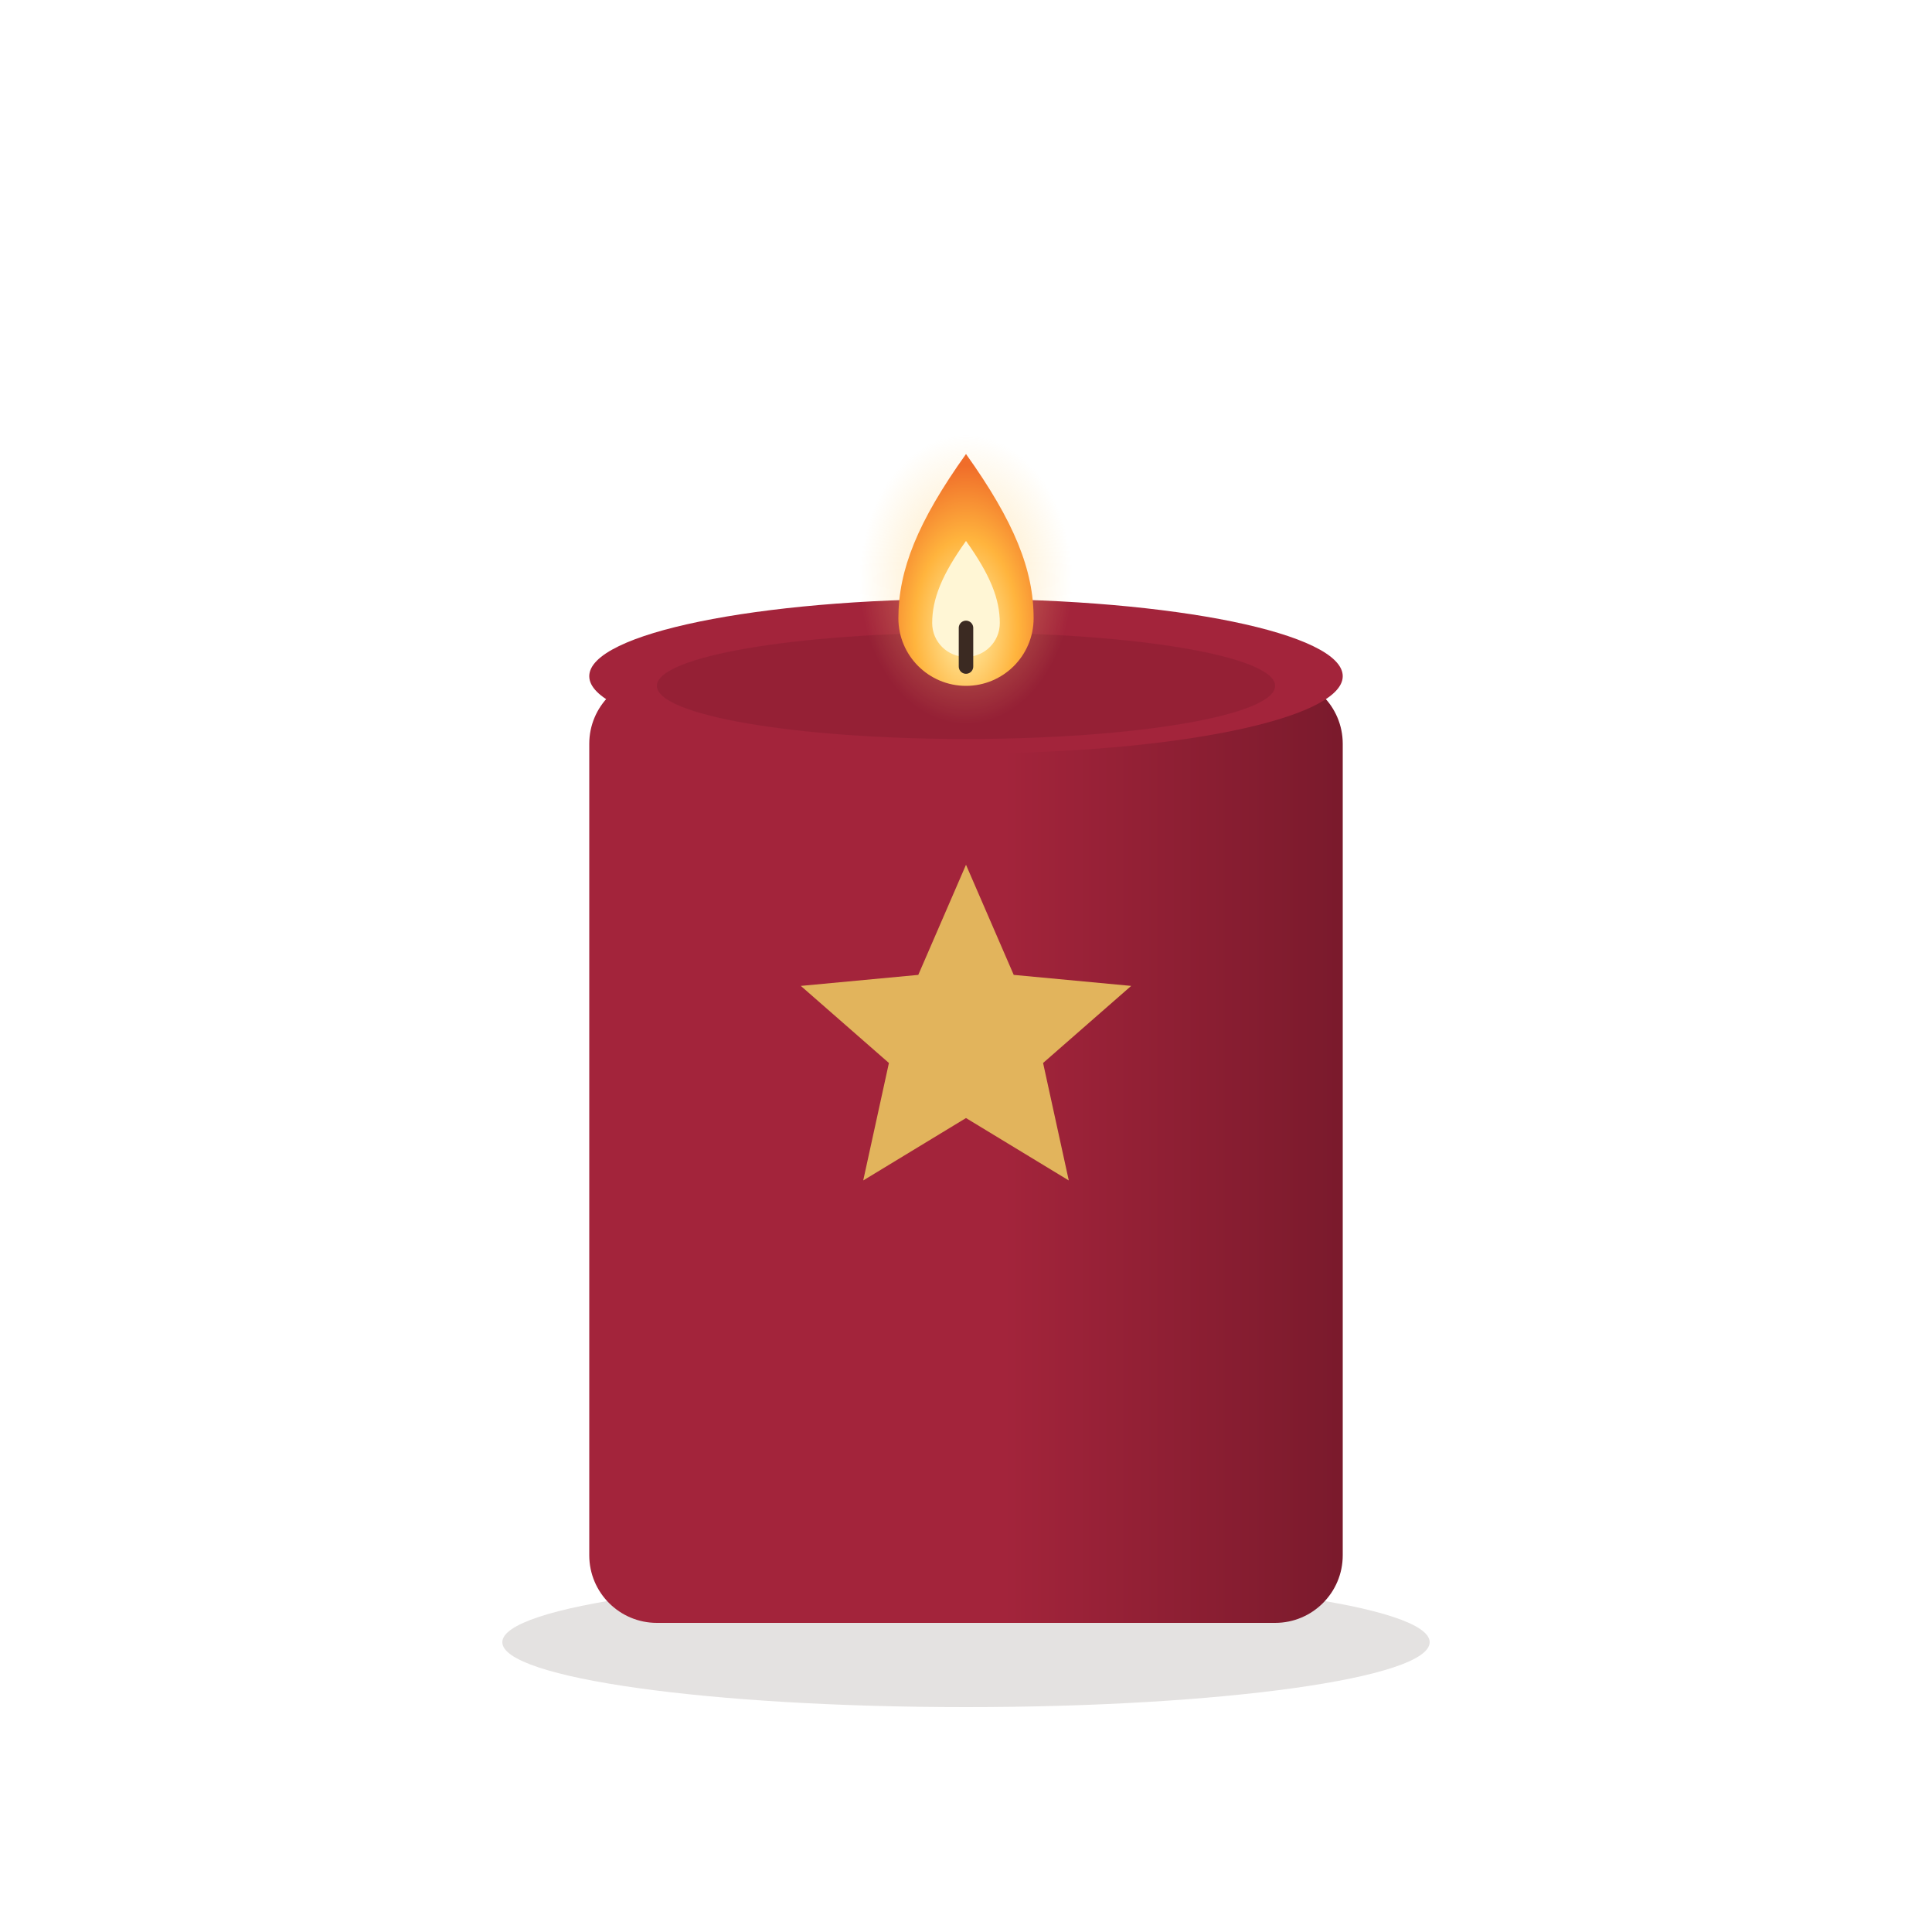
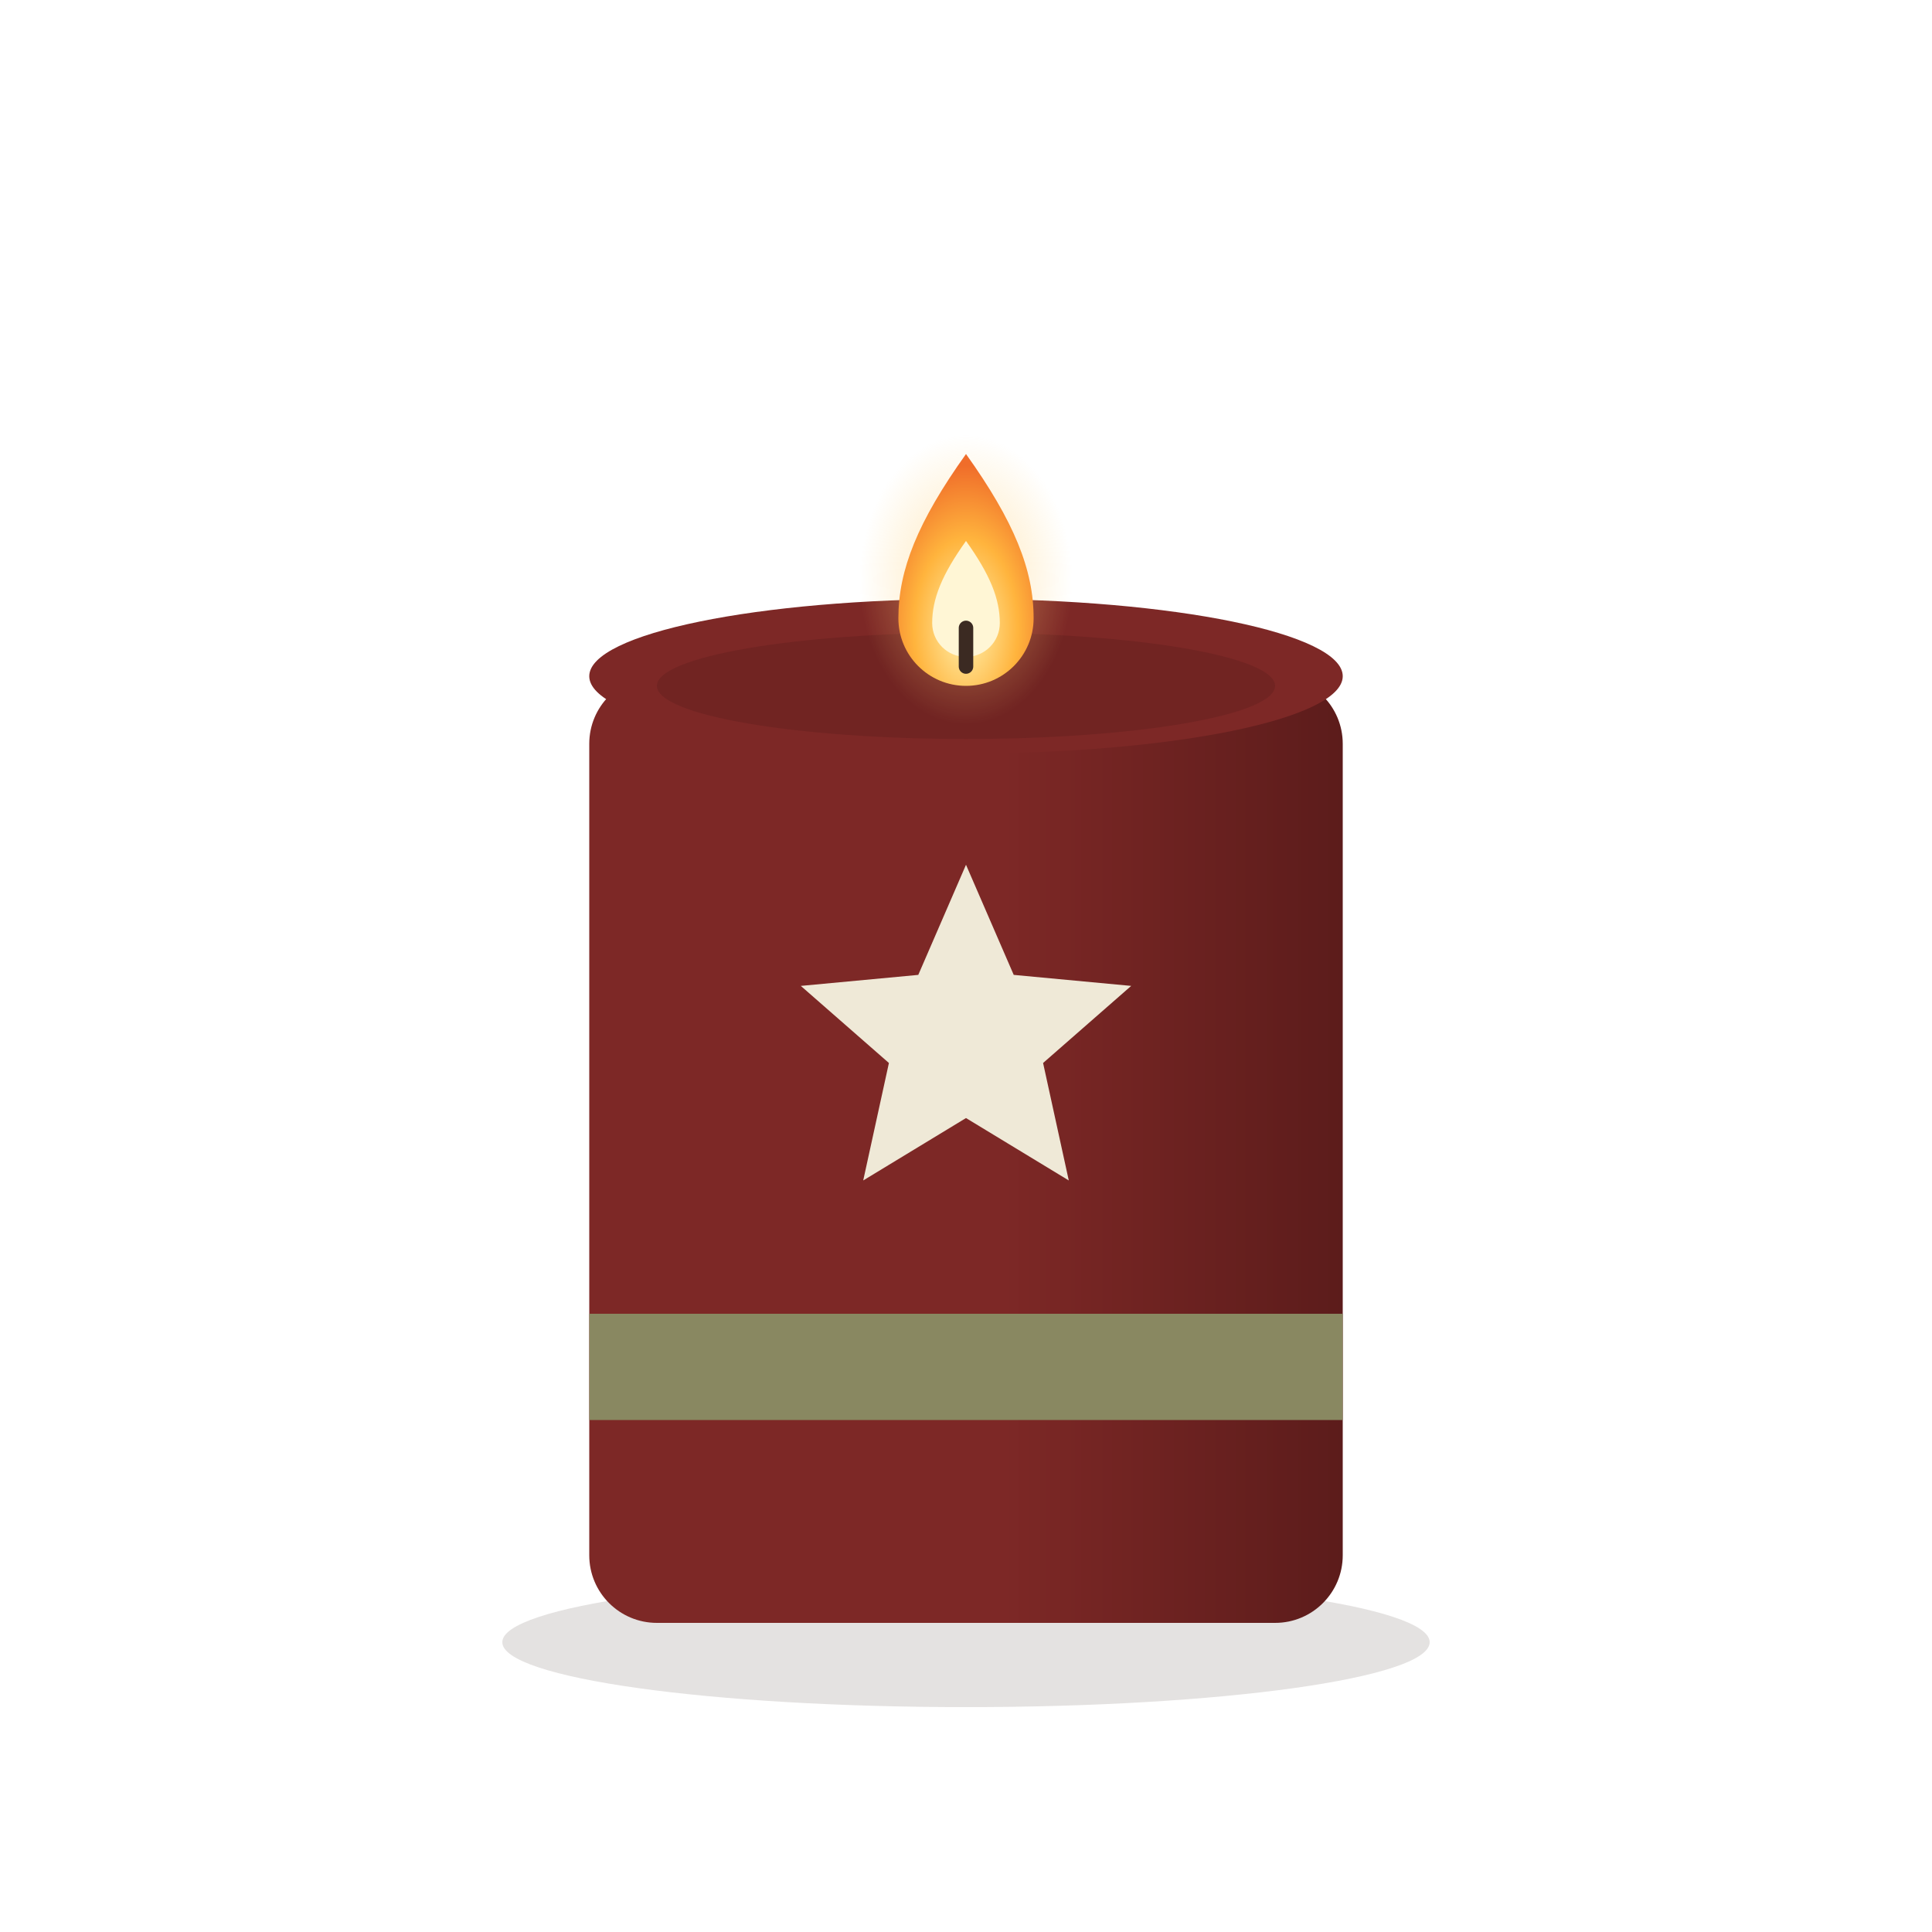
<svg xmlns="http://www.w3.org/2000/svg" viewBox="0 0 400 400" width="800" height="800">
  <defs>
    <linearGradient id="cuerpo" x1="0" x2="1">
-       <stop offset="0" stop-color="#a3243b" />
-       <stop offset=".55" stop-color="#a3243b" />
-       <stop offset="1" stop-color="#7a1a2c" />
+       <stop offset="0" stop-color="#7D2826" />
+       <stop offset=".55" stop-color="#7D2826" />
+       <stop offset="1" stop-color="#5c1c1b" />
    </linearGradient>
    <radialGradient id="llama" cx=".5" cy=".75" r=".7">
      <stop offset="0" stop-color="#fff2b0" />
      <stop offset=".55" stop-color="#ffb43d" />
      <stop offset="1" stop-color="#f06d2a" />
    </radialGradient>
    <radialGradient id="halo">
      <stop offset="0" stop-color="#ffd27a" stop-opacity=".55" />
      <stop offset="1" stop-color="#ffd27a" stop-opacity="0" />
    </radialGradient>
    <linearGradient id="vidrio" x1="0" x2="1">
      <stop offset="0" stop-color="#fff" stop-opacity=".55" />
      <stop offset=".2" stop-color="#fff" stop-opacity=".15" />
      <stop offset=".8" stop-color="#fff" stop-opacity=".1" />
      <stop offset="1" stop-color="#fff" stop-opacity=".45" />
    </linearGradient>
  </defs>
  <ellipse cx="200" cy="340" rx="96" ry="13.44" fill="#3b2a22" opacity=".14" />
  <rect x="122" y="140" width="156" height="196" rx="14" fill="url(#cuerpo)" />
-   <ellipse cx="200" cy="140" rx="78" ry="16" fill="#a3243b" />
-   <ellipse cx="200" cy="142" rx="64" ry="11" fill="#7a1a2c" opacity=".35" />
+   <ellipse cx="200" cy="140" rx="78" ry="16" fill="#7D2826" />
+   <ellipse cx="200" cy="142" rx="64" ry="11" fill="#5c1c1b" opacity=".35" />
+   <rect x="122" y="272" width="156" height="22" fill="#898861" />
  <g transform="translate(162 176) scale(0.76)">
-     <path d="M50 4l13 30 32 3-24 21 7 32-28-17-28 17 7-32L5 37l32-3Z" fill="#e2b45c" />
+     <path d="M50 4l13 30 32 3-24 21 7 32-28-17-28 17 7-32L5 37l32-3Z" fill="#EFE9D7" />
  </g>
  <g transform="translate(200 138) scale(1)">
    <ellipse cx="0" cy="-18" rx="22" ry="30" fill="url(#halo)" />
    <g>
      <animateTransform attributeName="transform" type="scale" values="1 1;0.94 1.06;1.03 0.97;1 1" dur="1.6s" repeatCount="indefinite" additive="sum" />
      <path d="M0-44C10-30 14-20 14-10A14 14 0 0 1-14-10C-14-20-10-30 0-44Z" fill="url(#llama)" />
      <path d="M0-26C5-19 7-14 7-9A7 7 0 0 1-7-9C-7-14-5-19 0-26Z" fill="#fff6d5" />
    </g>
    <path d="M0 0v-8" stroke="#3b2a22" stroke-width="3" stroke-linecap="round" />
  </g>
</svg>
